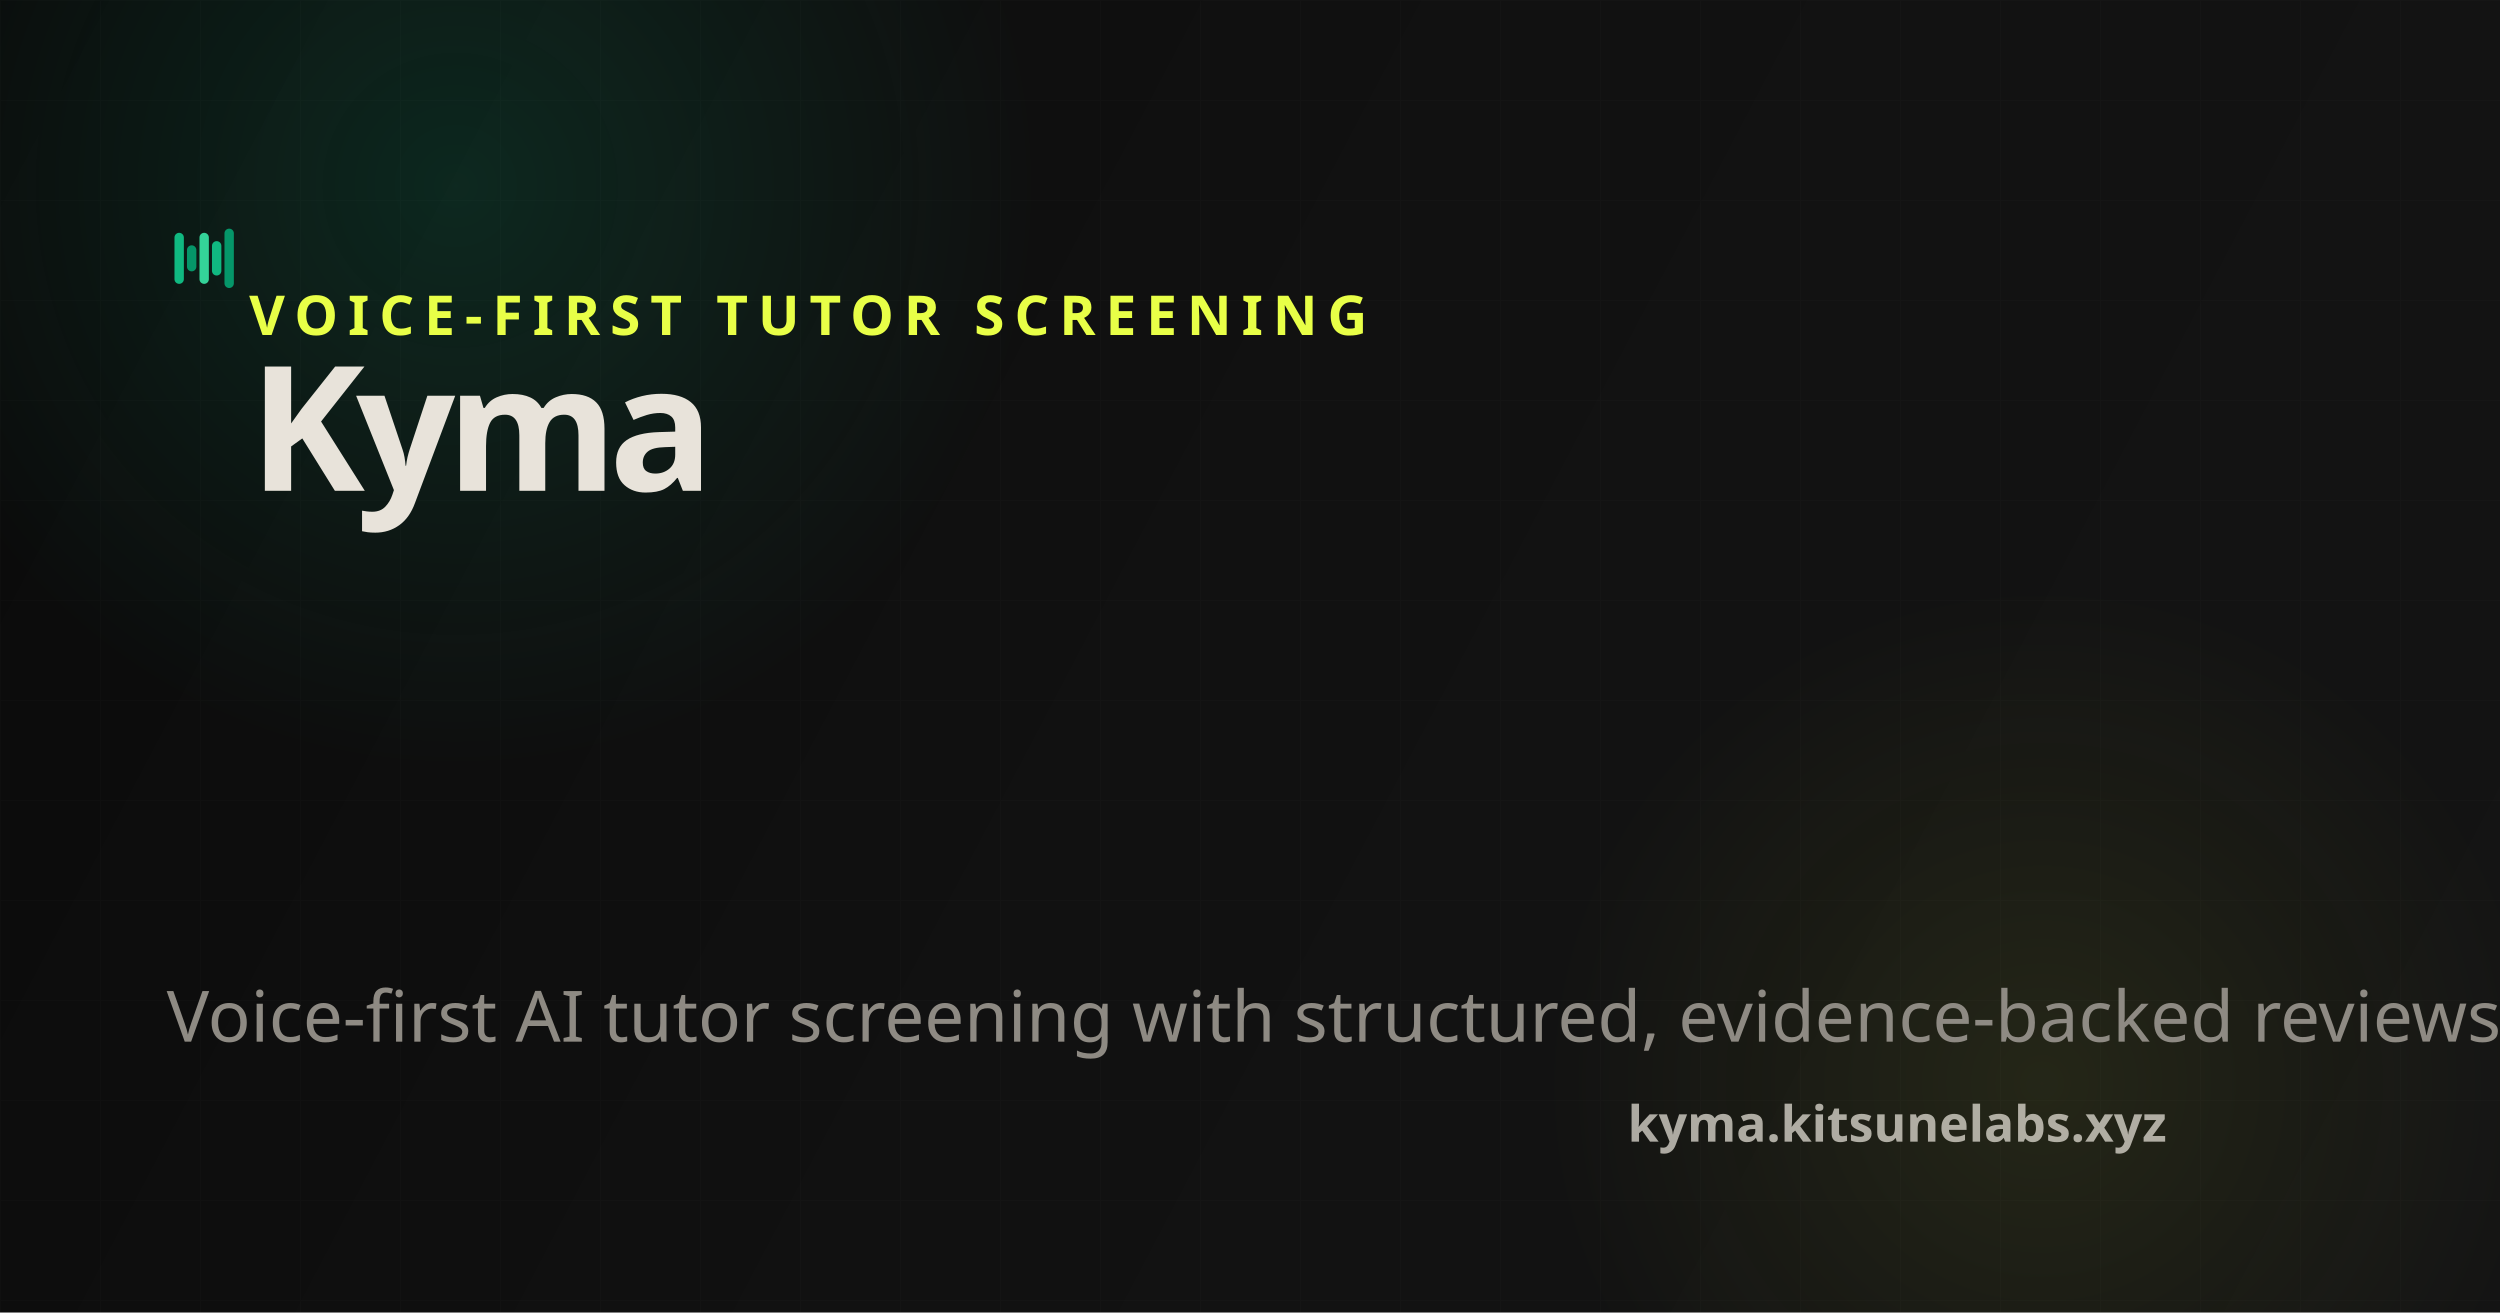
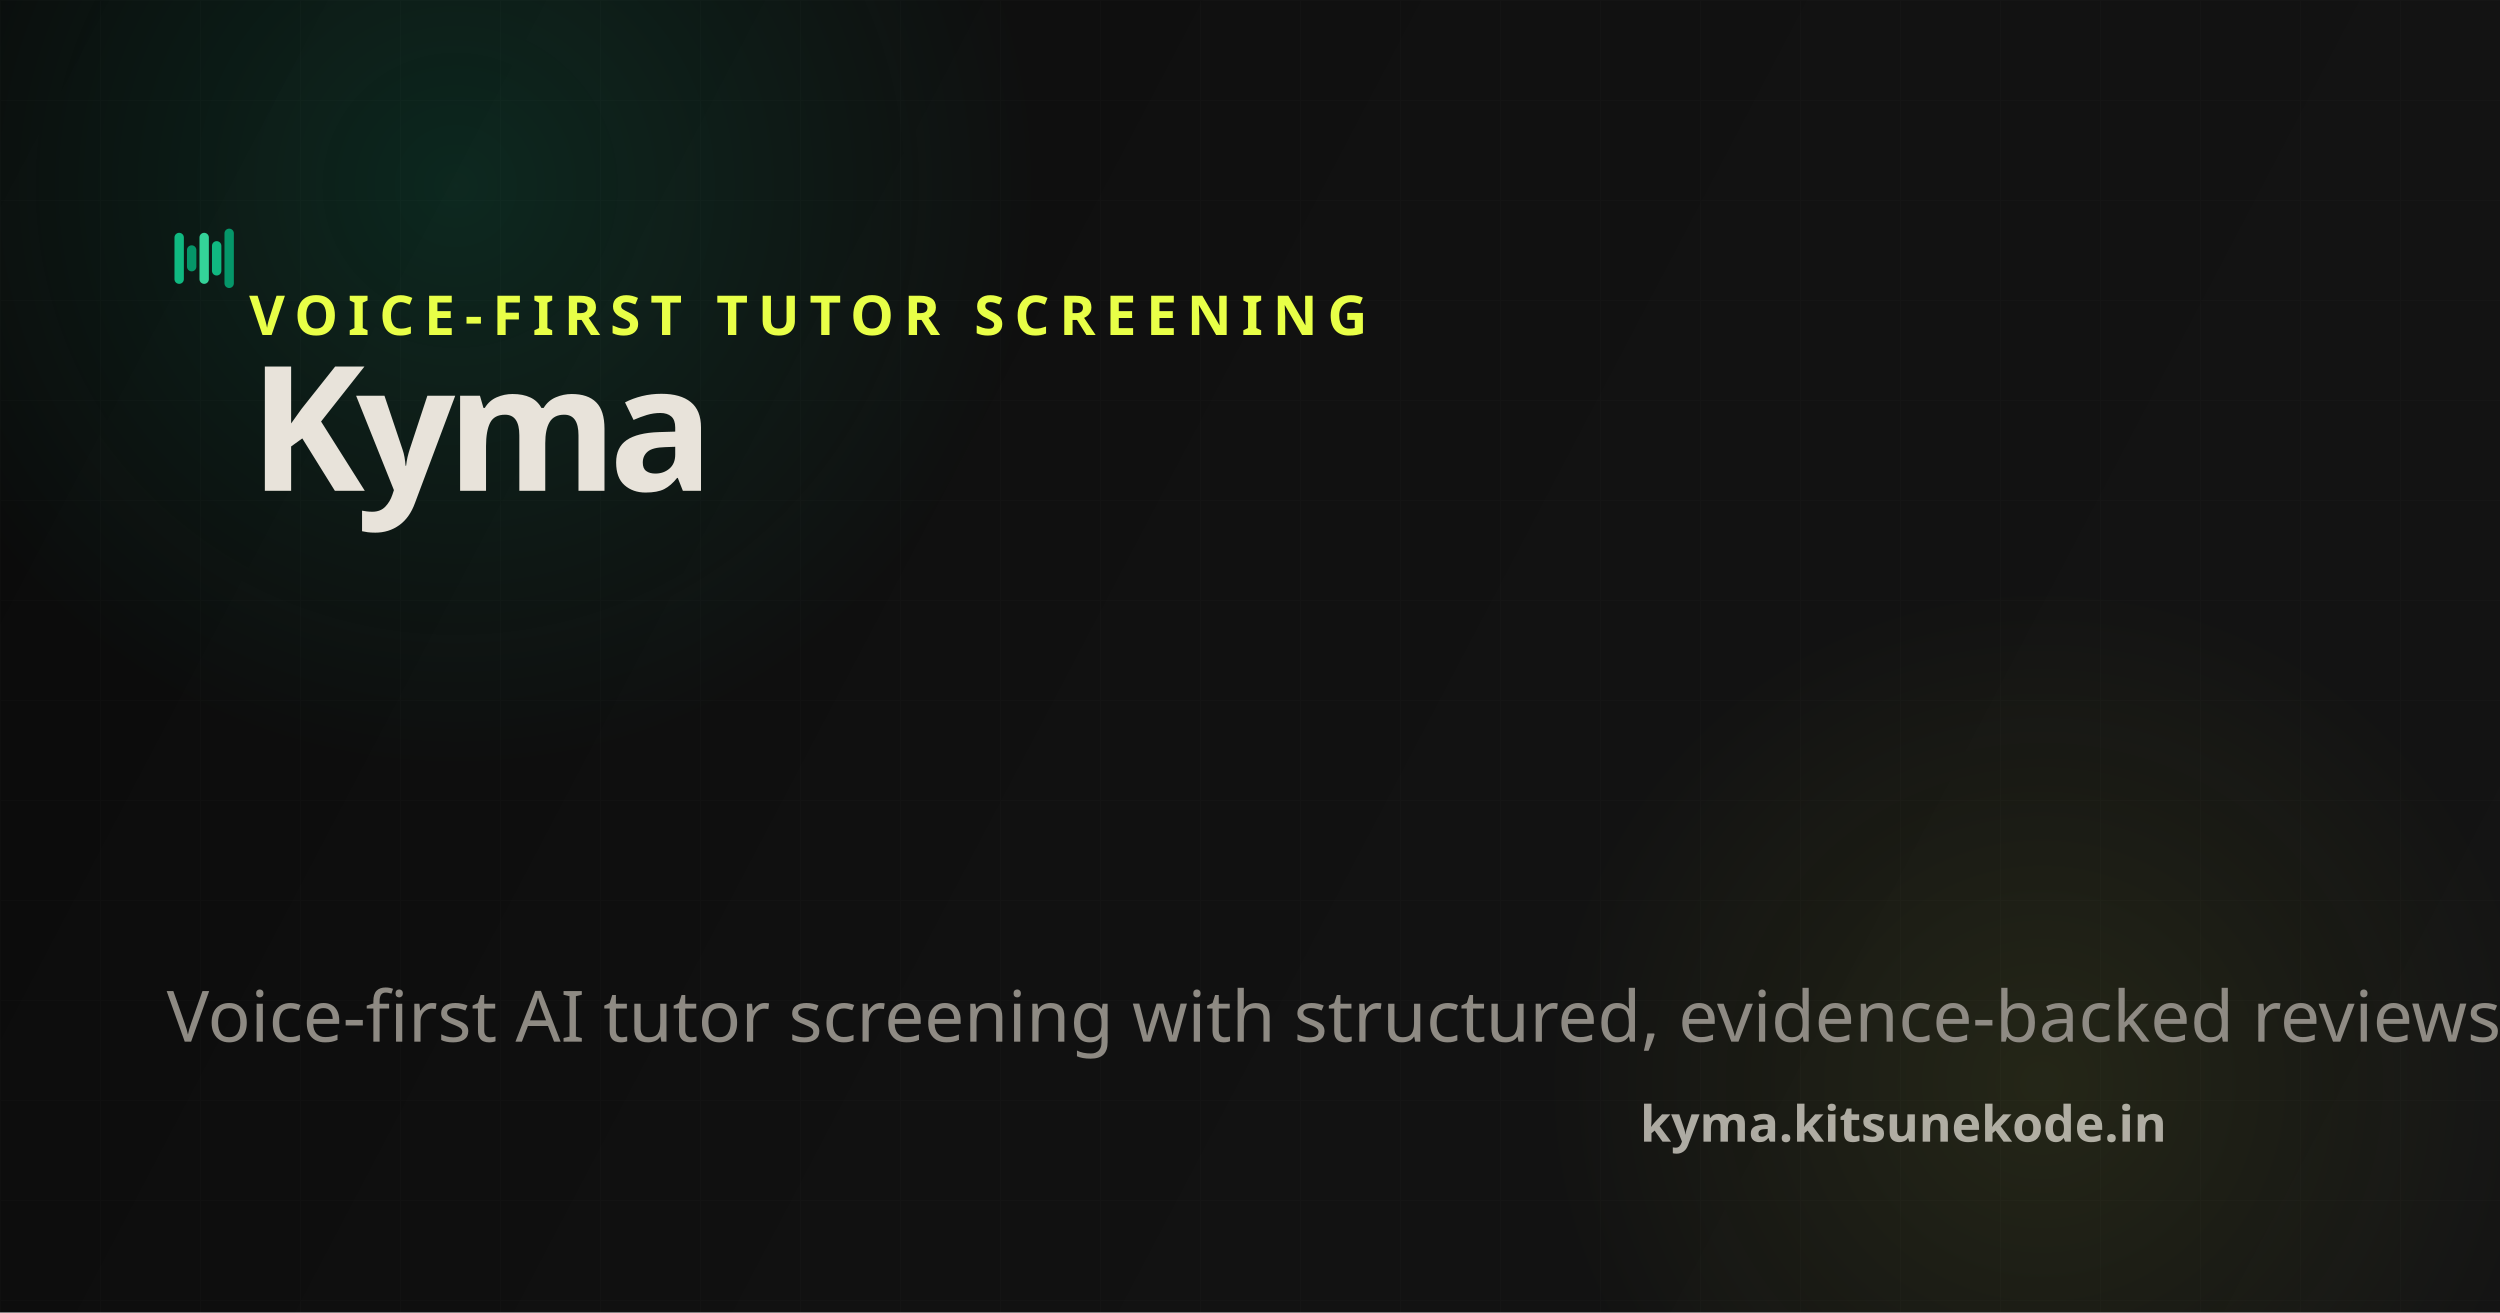
<svg xmlns="http://www.w3.org/2000/svg" width="1200" height="630" viewBox="0 0 1200 630" fill="none" role="img" aria-label="Kyma social preview">
  <defs>
    <linearGradient id="bg" x1="0" y1="0" x2="1200" y2="630" gradientUnits="userSpaceOnUse">
      <stop stop-color="#0A0A0A" />
      <stop offset="0.48" stop-color="#111111" />
      <stop offset="1" stop-color="#141414" />
    </linearGradient>
    <radialGradient id="glowA" cx="0" cy="0" r="1" gradientUnits="userSpaceOnUse" gradientTransform="translate(220 90) rotate(90) scale(280)">
      <stop stop-color="#10B981" stop-opacity="0.16" />
      <stop offset="1" stop-color="#10B981" stop-opacity="0" />
    </radialGradient>
    <radialGradient id="glowB" cx="0" cy="0" r="1" gradientUnits="userSpaceOnUse" gradientTransform="translate(980 520) rotate(90) scale(240)">
      <stop stop-color="#E8FF47" stop-opacity="0.08" />
      <stop offset="1" stop-color="#E8FF47" stop-opacity="0" />
    </radialGradient>
    <pattern id="grid" width="48" height="48" patternUnits="userSpaceOnUse">
      <path d="M48 0H0V48" stroke="#FFFFFF" stroke-opacity="0.035" stroke-width="1" />
    </pattern>
  </defs>
  <rect width="1200" height="630" fill="url(#bg)" />
  <rect width="1200" height="630" fill="url(#glowA)" />
  <rect width="1200" height="630" fill="url(#glowB)" />
  <rect width="1200" height="630" fill="url(#grid)" opacity="0.35" />
  <g transform="translate(80 108)">
    <path d="M 6 6 L 6 26" stroke="#10B981" stroke-width="4.5" stroke-linecap="round" />
    <path d="M 12 12 L 12 20" stroke="#059669" stroke-width="4.5" stroke-linecap="round" />
    <path d="M 18 6 L 18 26" stroke="#34D399" stroke-width="4.5" stroke-linecap="round" />
    <path d="M 24 10 L 24 22" stroke="#10B981" stroke-width="4.5" stroke-linecap="round" />
    <path d="M 30 4 L 30 28" stroke="#059669" stroke-width="4.5" stroke-linecap="round" />
    <g transform="scale(2.2) translate(18 0)">
      <text x="0" y="24" fill="#E8FF47" font-family="Outfit, ui-sans-serif, sans-serif" font-size="12" font-weight="700" letter-spacing="0.18em">VOICE-FIRST TUTOR SCREENING</text>
      <text x="0" y="58" fill="#E8E3DA" font-family="Outfit, ui-sans-serif, sans-serif" font-size="38" font-weight="800" letter-spacing="-0.05em">Kyma</text>
    </g>
  </g>
  <text x="80" y="500" fill="#8E8A83" font-family="Outfit, ui-sans-serif, sans-serif" font-size="34" font-weight="500">Voice-first AI tutor screening with structured, evidence-backed reviews.</text>
-   <text x="1040" y="548" text-anchor="end" fill="#E8E3DA" fill-opacity="0.72" font-family="Outfit, ui-sans-serif, sans-serif" font-size="24" font-weight="600">kyma.kitsunelabs.xyz</text>
+   <text x="1040" y="548" text-anchor="end" fill="#E8E3DA" fill-opacity="0.72" font-family="Outfit, ui-sans-serif, sans-serif" font-size="24" font-weight="600">kyma.kitsunekode.in</text>
</svg>
